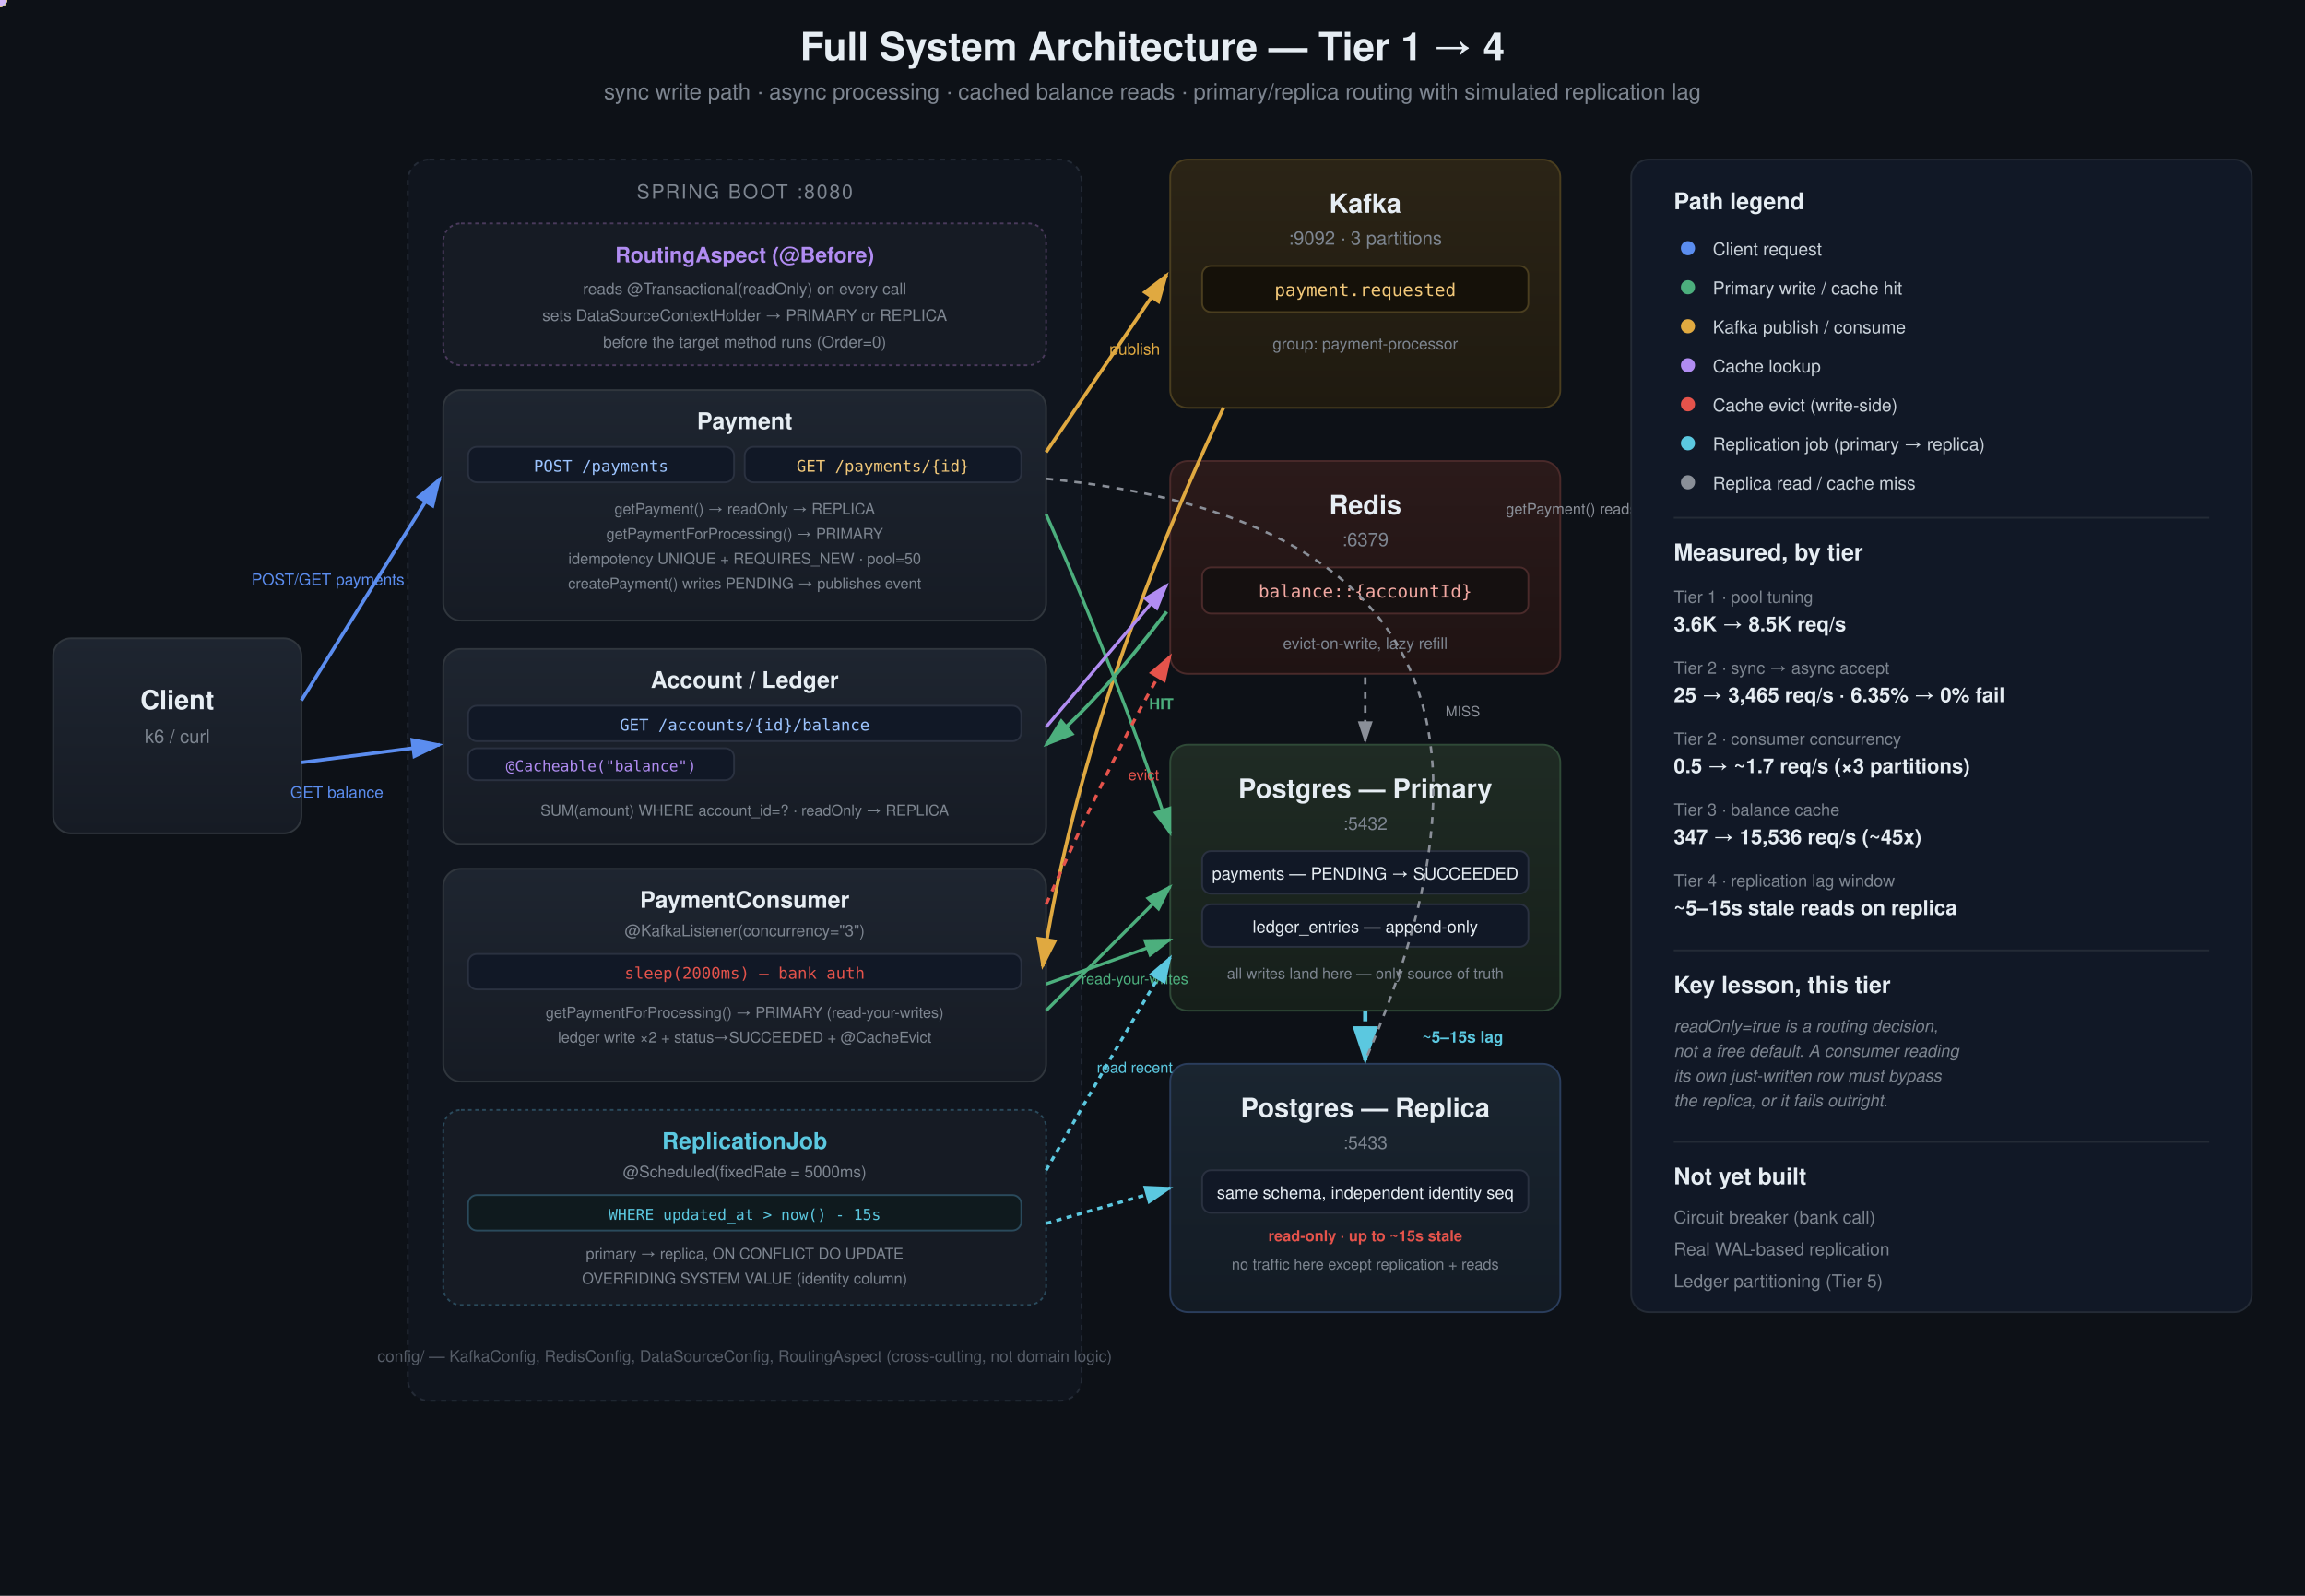
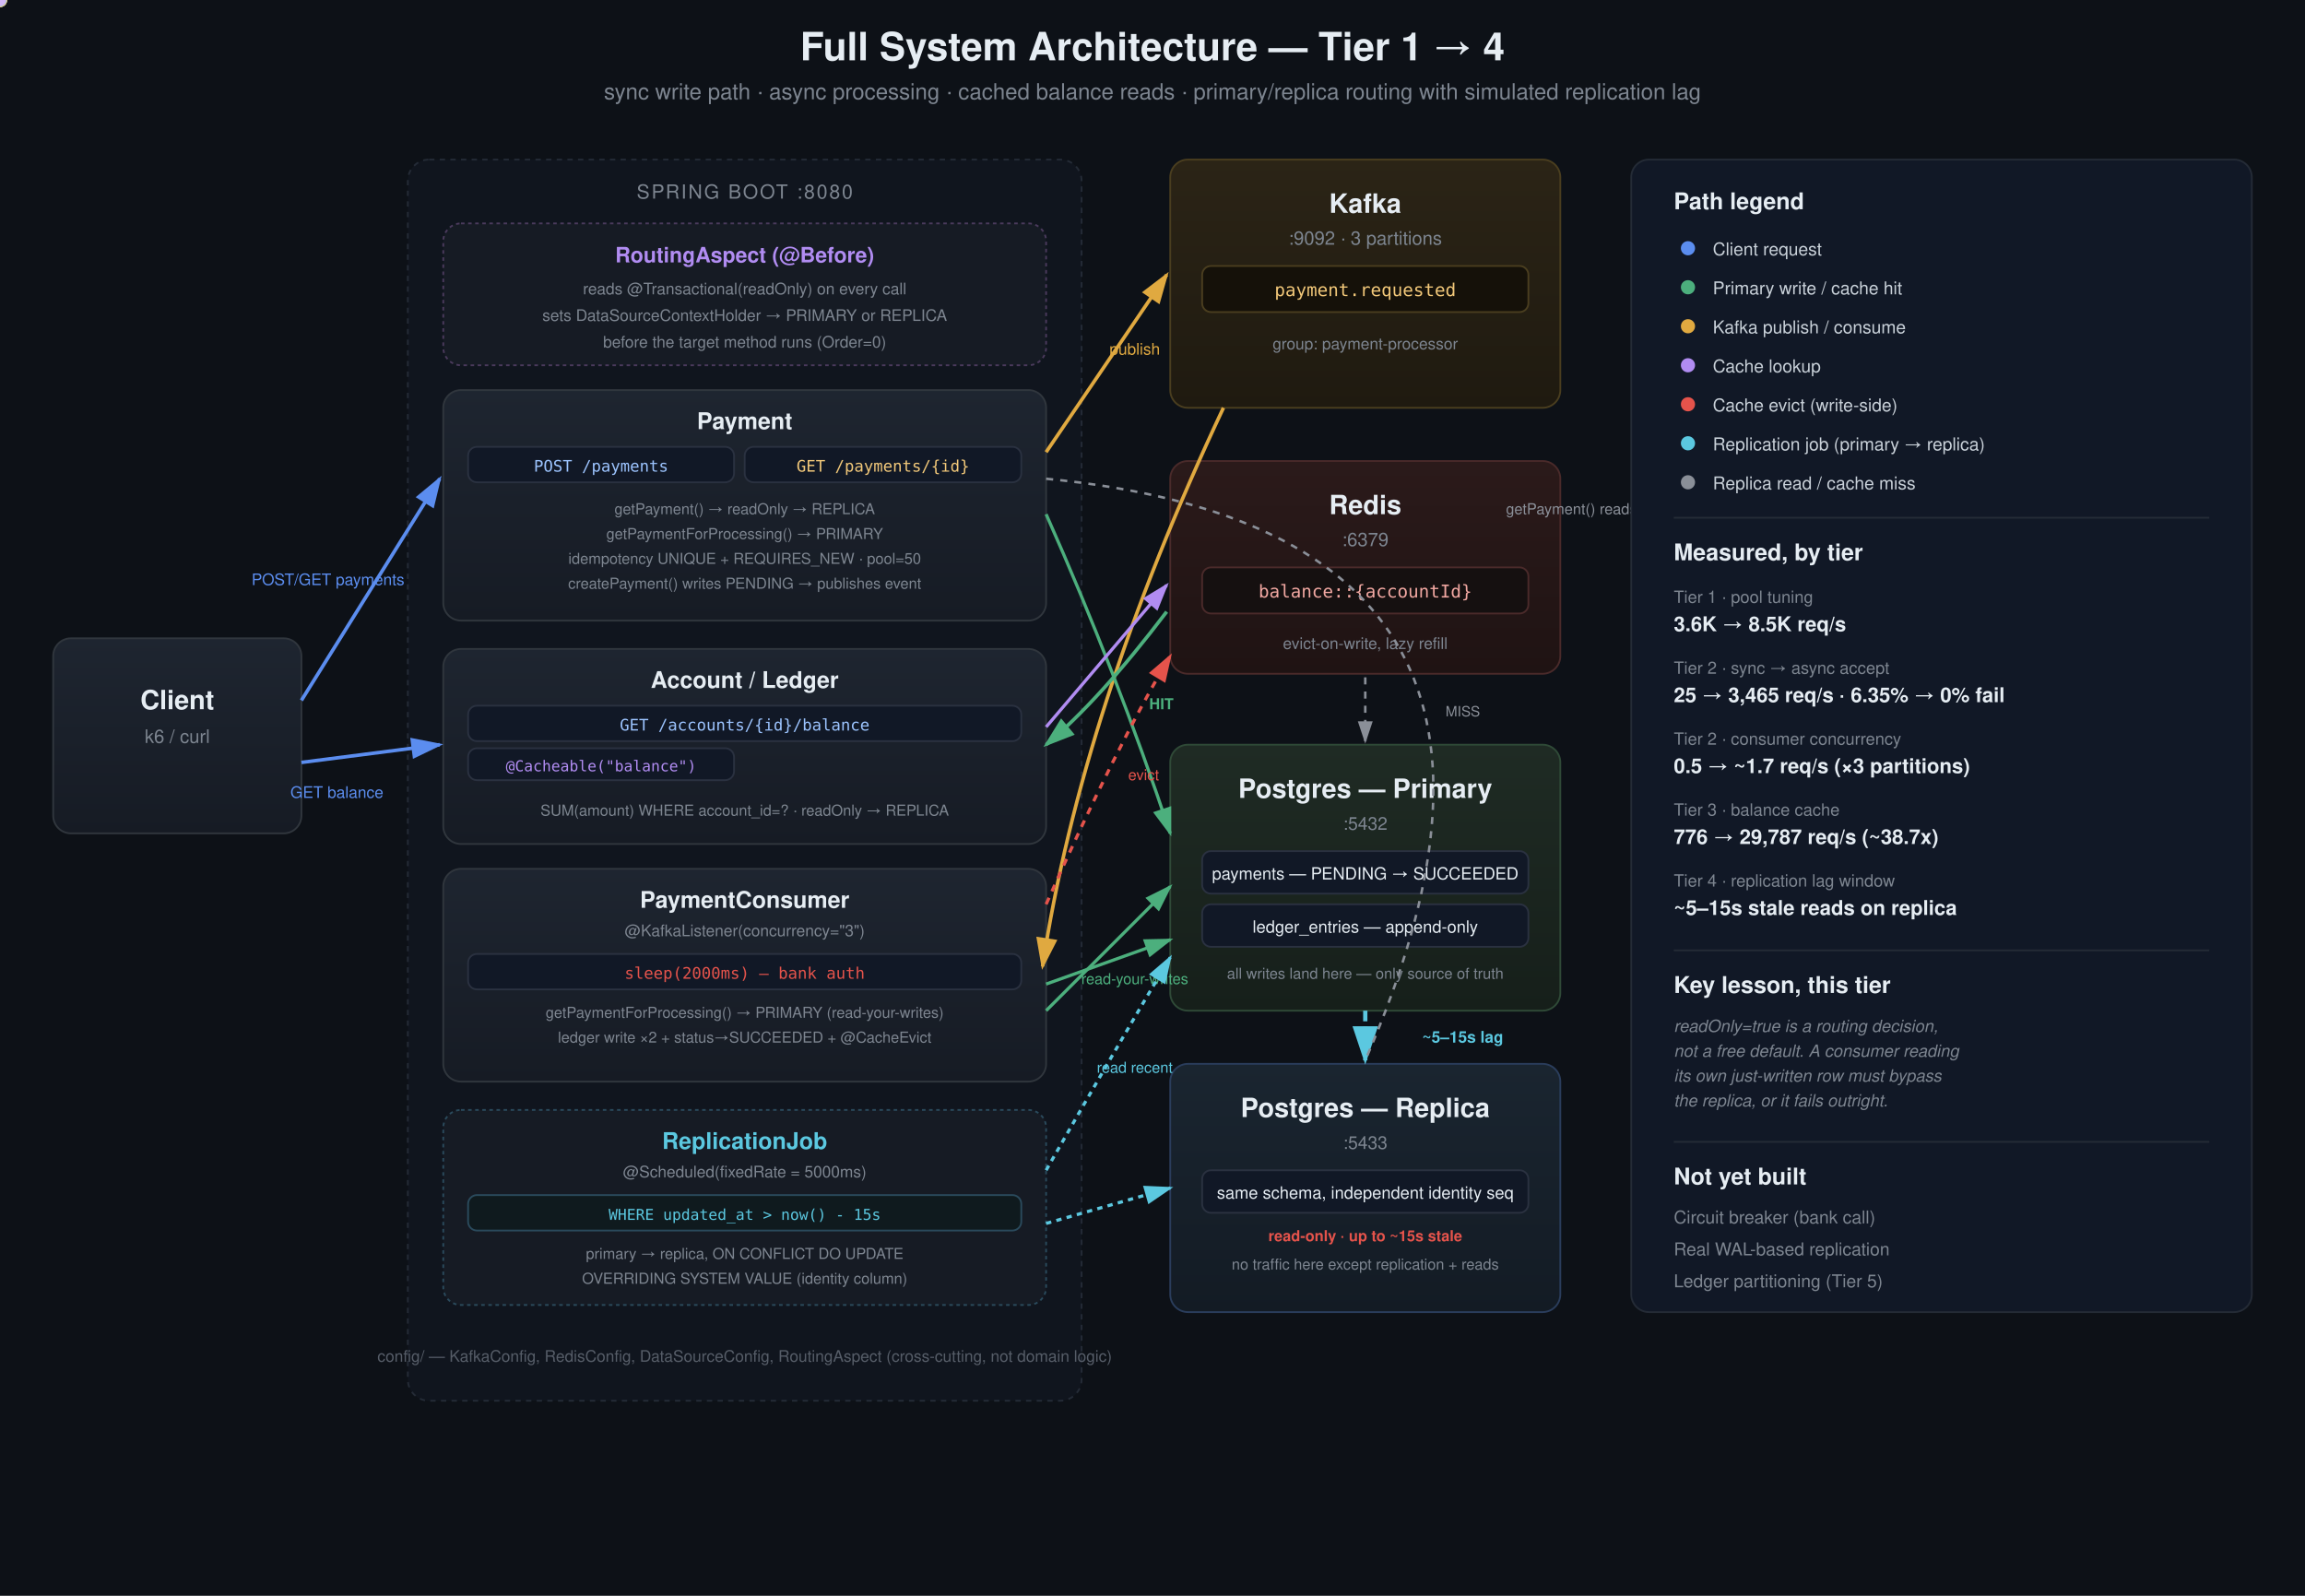
<svg xmlns="http://www.w3.org/2000/svg" viewBox="0 0 1300 900" font-family="'Segoe UI', Helvetica, Arial, sans-serif">
  <defs>
    <marker id="arrowBlue" markerWidth="10" markerHeight="10" refX="8" refY="3" orient="auto" markerUnits="strokeWidth">
      <path d="M0,0 L0,6 L9,3 z" fill="#5b8def" />
    </marker>
    <marker id="arrowGreen" markerWidth="10" markerHeight="10" refX="8" refY="3" orient="auto" markerUnits="strokeWidth">
      <path d="M0,0 L0,6 L9,3 z" fill="#4caf7d" />
    </marker>
    <marker id="arrowAmber" markerWidth="10" markerHeight="10" refX="8" refY="3" orient="auto" markerUnits="strokeWidth">
      <path d="M0,0 L0,6 L9,3 z" fill="#e0a940" />
    </marker>
    <marker id="arrowPurple" markerWidth="10" markerHeight="10" refX="8" refY="3" orient="auto" markerUnits="strokeWidth">
      <path d="M0,0 L0,6 L9,3 z" fill="#b18cf2" />
    </marker>
    <marker id="arrowRed" markerWidth="10" markerHeight="10" refX="8" refY="3" orient="auto" markerUnits="strokeWidth">
      <path d="M0,0 L0,6 L9,3 z" fill="#e5534b" />
    </marker>
    <marker id="arrowGrey" markerWidth="10" markerHeight="10" refX="8" refY="3" orient="auto" markerUnits="strokeWidth">
      <path d="M0,0 L0,6 L9,3 z" fill="#8a8f98" />
    </marker>
    <marker id="arrowCyan" markerWidth="10" markerHeight="10" refX="8" refY="3" orient="auto" markerUnits="strokeWidth">
      <path d="M0,0 L0,6 L9,3 z" fill="#5bc8e0" />
    </marker>
    <linearGradient id="boxGrad" x1="0" y1="0" x2="0" y2="1">
      <stop offset="0%" stop-color="#1e2530" />
      <stop offset="100%" stop-color="#161b24" />
    </linearGradient>
    <linearGradient id="dbGrad" x1="0" y1="0" x2="0" y2="1">
      <stop offset="0%" stop-color="#1f2b24" />
      <stop offset="100%" stop-color="#161f1a" />
    </linearGradient>
    <linearGradient id="kafkaGrad" x1="0" y1="0" x2="0" y2="1">
      <stop offset="0%" stop-color="#2b2416" />
      <stop offset="100%" stop-color="#1f1a10" />
    </linearGradient>
    <linearGradient id="redisGrad" x1="0" y1="0" x2="0" y2="1">
      <stop offset="0%" stop-color="#2b1a1a" />
      <stop offset="100%" stop-color="#1f1313" />
    </linearGradient>
    <linearGradient id="replicaGrad" x1="0" y1="0" x2="0" y2="1">
      <stop offset="0%" stop-color="#1a2530" />
      <stop offset="100%" stop-color="#131b24" />
    </linearGradient>
  </defs>
  <rect x="0" y="0" width="1300" height="900" fill="#0d1117" />
  <text x="650" y="34" text-anchor="middle" fill="#e6edf3" font-size="22" font-weight="600">
    Full System Architecture — Tier 1 → 4
  </text>
  <text x="650" y="56" text-anchor="middle" fill="#7d8590" font-size="12.5">
    sync write path · async processing · cached balance reads · primary/replica routing with simulated replication lag
  </text>
  <g>
    <rect x="30" y="360" width="140" height="110" rx="10" fill="url(#boxGrad)" stroke="#30363d" />
    <text x="100" y="400" text-anchor="middle" fill="#e6edf3" font-size="15" font-weight="600">Client</text>
    <text x="100" y="419" text-anchor="middle" fill="#7d8590" font-size="10.5">k6 / curl</text>
  </g>
  <rect x="230" y="90" width="380" height="700" rx="12" fill="#10151e" stroke="#242b36" stroke-dasharray="3,3" />
  <text x="420" y="112" text-anchor="middle" fill="#7d8590" font-size="11" letter-spacing="1">SPRING BOOT :8080</text>
  <g>
    <rect x="250" y="126" width="340" height="80" rx="10" fill="#161b24" stroke="#4a3a5c" stroke-dasharray="2,2" />
    <text x="420" y="148" text-anchor="middle" fill="#b18cf2" font-size="12" font-weight="600">RoutingAspect (@Before)</text>
    <text x="420" y="166" text-anchor="middle" fill="#7d8590" font-size="9">reads @Transactional(readOnly) on every call</text>
    <text x="420" y="181" text-anchor="middle" fill="#7d8590" font-size="9">sets DataSourceContextHolder → PRIMARY or REPLICA</text>
    <text x="420" y="196" text-anchor="middle" fill="#7d8590" font-size="9">before the target method runs (Order=0)</text>
  </g>
  <g>
    <rect x="250" y="220" width="340" height="130" rx="10" fill="url(#boxGrad)" stroke="#30363d" />
    <text x="420" y="242" text-anchor="middle" fill="#e6edf3" font-size="13" font-weight="600">Payment</text>
    <rect x="264" y="252" width="150" height="20" rx="5" fill="#111826" stroke="#2a3140" />
    <text x="339" y="266" text-anchor="middle" fill="#9cc4ff" font-size="9" font-family="monospace">POST /payments</text>
    <rect x="420" y="252" width="156" height="20" rx="5" fill="#111826" stroke="#2a3140" />
    <text x="498" y="266" text-anchor="middle" fill="#f2c879" font-size="9" font-family="monospace">GET /payments/{id}</text>
    <text x="420" y="290" text-anchor="middle" fill="#7d8590" font-size="8.5">getPayment() → readOnly → REPLICA</text>
    <text x="420" y="304" text-anchor="middle" fill="#7d8590" font-size="8.5">getPaymentForProcessing() → PRIMARY</text>
    <text x="420" y="318" text-anchor="middle" fill="#7d8590" font-size="8.5">idempotency UNIQUE + REQUIRES_NEW · pool=50</text>
    <text x="420" y="332" text-anchor="middle" fill="#7d8590" font-size="8.5">createPayment() writes PENDING → publishes event</text>
  </g>
  <g>
    <rect x="250" y="366" width="340" height="110" rx="10" fill="url(#boxGrad)" stroke="#30363d" />
    <text x="420" y="388" text-anchor="middle" fill="#e6edf3" font-size="13" font-weight="600">Account / Ledger</text>
    <rect x="264" y="398" width="312" height="20" rx="5" fill="#111826" stroke="#2a3140" />
    <text x="420" y="412" text-anchor="middle" fill="#9cc4ff" font-size="9" font-family="monospace">GET /accounts/{id}/balance</text>
    <rect x="264" y="422" width="150" height="18" rx="5" fill="#111826" stroke="#2a3140" />
    <text x="339" y="435" text-anchor="middle" fill="#b18cf2" font-size="8.5" font-family="monospace">@Cacheable("balance")</text>
    <text x="420" y="460" text-anchor="middle" fill="#7d8590" font-size="8.5">SUM(amount) WHERE account_id=? · readOnly → REPLICA</text>
  </g>
  <g>
    <rect x="250" y="490" width="340" height="120" rx="10" fill="url(#boxGrad)" stroke="#30363d" />
    <text x="420" y="512" text-anchor="middle" fill="#e6edf3" font-size="13" font-weight="600">PaymentConsumer</text>
    <text x="420" y="528" text-anchor="middle" fill="#7d8590" font-size="9">@KafkaListener(concurrency="3")</text>
    <rect x="264" y="538" width="312" height="20" rx="5" fill="#111826" stroke="#2a3140" />
    <text x="420" y="552" text-anchor="middle" fill="#e5534b" font-size="9" font-family="monospace">sleep(2000ms) — bank auth</text>
    <text x="420" y="574" text-anchor="middle" fill="#7d8590" font-size="8.5">getPaymentForProcessing() → PRIMARY (read-your-writes)</text>
    <text x="420" y="588" text-anchor="middle" fill="#7d8590" font-size="8.5">ledger write ×2 + status→SUCCEEDED + @CacheEvict</text>
  </g>
  <g>
    <rect x="250" y="626" width="340" height="110" rx="10" fill="#161b24" stroke="#2a4a5c" stroke-dasharray="2,2" />
    <text x="420" y="648" text-anchor="middle" fill="#5bc8e0" font-size="13" font-weight="600">ReplicationJob</text>
    <text x="420" y="664" text-anchor="middle" fill="#7d8590" font-size="9">@Scheduled(fixedRate = 5000ms)</text>
    <rect x="264" y="674" width="312" height="20" rx="5" fill="#0f1a1e" stroke="#2a4a5c" />
    <text x="420" y="688" text-anchor="middle" fill="#5bc8e0" font-size="8.5" font-family="monospace">WHERE updated_at &gt; now() - 15s</text>
    <text x="420" y="710" text-anchor="middle" fill="#7d8590" font-size="8.5">primary → replica, ON CONFLICT DO UPDATE</text>
    <text x="420" y="724" text-anchor="middle" fill="#7d8590" font-size="8.5">OVERRIDING SYSTEM VALUE (identity column)</text>
  </g>
  <text x="420" y="768" text-anchor="middle" fill="#565d68" font-size="9">config/ — KafkaConfig, RedisConfig, DataSourceConfig, RoutingAspect (cross-cutting, not domain logic)</text>
  <g>
    <rect x="660" y="90" width="220" height="140" rx="10" fill="url(#kafkaGrad)" stroke="#4a3e1f" />
    <text x="770" y="120" text-anchor="middle" fill="#e6edf3" font-size="15" font-weight="600">Kafka</text>
    <text x="770" y="138" text-anchor="middle" fill="#7d8590" font-size="10.5">:9092 · 3 partitions</text>
    <rect x="678" y="150" width="184" height="26" rx="5" fill="#151109" stroke="#4a3e1f" />
    <text x="770" y="167" text-anchor="middle" fill="#f2c879" font-size="10" font-family="monospace">payment.requested</text>
    <text x="770" y="197" text-anchor="middle" fill="#7d8590" font-size="9">group: payment-processor</text>
  </g>
  <g>
    <rect x="660" y="260" width="220" height="120" rx="10" fill="url(#redisGrad)" stroke="#4a2a2a" />
    <text x="770" y="290" text-anchor="middle" fill="#e6edf3" font-size="15" font-weight="600">Redis</text>
    <text x="770" y="308" text-anchor="middle" fill="#7d8590" font-size="10.5">:6379</text>
    <rect x="678" y="320" width="184" height="26" rx="5" fill="#151010" stroke="#4a2a2a" />
    <text x="770" y="337" text-anchor="middle" fill="#f2a8a2" font-size="10" font-family="monospace">balance::{accountId}</text>
    <text x="770" y="366" text-anchor="middle" fill="#7d8590" font-size="9">evict-on-write, lazy refill</text>
  </g>
  <g>
    <rect x="660" y="420" width="220" height="150" rx="10" fill="url(#dbGrad)" stroke="#2f4a37" />
    <text x="770" y="450" text-anchor="middle" fill="#e6edf3" font-size="15" font-weight="600">Postgres — Primary</text>
    <text x="770" y="468" text-anchor="middle" fill="#7d8590" font-size="10">:5432</text>
    <rect x="678" y="480" width="184" height="24" rx="5" fill="#111826" stroke="#2a3140" />
    <text x="770" y="496" text-anchor="middle" fill="#e6edf3" font-size="9.5">payments — PENDING → SUCCEEDED</text>
    <rect x="678" y="510" width="184" height="24" rx="5" fill="#111826" stroke="#2a3140" />
    <text x="770" y="526" text-anchor="middle" fill="#e6edf3" font-size="9.5">ledger_entries — append-only</text>
    <text x="770" y="552" text-anchor="middle" fill="#7d8590" font-size="8.5">all writes land here — only source of truth</text>
  </g>
  <g>
    <rect x="660" y="600" width="220" height="140" rx="10" fill="url(#replicaGrad)" stroke="#2a3d5c" />
    <text x="770" y="630" text-anchor="middle" fill="#e6edf3" font-size="15" font-weight="600">Postgres — Replica</text>
    <text x="770" y="648" text-anchor="middle" fill="#7d8590" font-size="10">:5433</text>
    <rect x="678" y="660" width="184" height="24" rx="5" fill="#111826" stroke="#2a3140" />
    <text x="770" y="676" text-anchor="middle" fill="#e6edf3" font-size="9.5">same schema, independent identity seq</text>
    <text x="770" y="700" text-anchor="middle" fill="#e5534b" font-size="8.5" font-weight="600">read-only · up to ~15s stale</text>
    <text x="770" y="716" text-anchor="middle" fill="#7d8590" font-size="8.5">no traffic here except replication + reads</text>
  </g>
  <path d="M170,395 L248,270" fill="none" stroke="#5b8def" stroke-width="2" marker-end="url(#arrowBlue)" />
  <circle r="4" fill="#8fb8ff">
    <animateMotion dur="1.1s" repeatCount="indefinite" path="M170,395 L246,272" />
  </circle>
  <text x="185" y="330" text-anchor="middle" fill="#5b8def" font-size="9">POST/GET payments</text>
  <path d="M170,430 L248,420" fill="none" stroke="#5b8def" stroke-width="2" marker-end="url(#arrowBlue)" />
  <circle r="4" fill="#8fb8ff">
    <animateMotion dur="1s" repeatCount="indefinite" path="M170,430 L246,421" />
  </circle>
  <text x="190" y="450" text-anchor="middle" fill="#5b8def" font-size="9">GET balance</text>
  <path d="M590,255 L658,155" fill="none" stroke="#e0a940" stroke-width="2" marker-end="url(#arrowAmber)" />
  <circle r="4" fill="#f2c879">
    <animateMotion dur="1s" repeatCount="indefinite" path="M590,255 L656,156" />
  </circle>
  <text x="640" y="200" text-anchor="middle" fill="#e0a940" font-size="9">publish</text>
  <path d="M690,230 Q 610,400 588,545" fill="none" stroke="#e0a940" stroke-width="2" marker-end="url(#arrowAmber)" />
  <circle r="4" fill="#f2c879">
    <animateMotion dur="1.8s" repeatCount="indefinite" path="M690,230 Q 610,400 590,543" />
  </circle>
  <path d="M590,290 Q 630,380 660,470" fill="none" stroke="#4caf7d" stroke-width="1.8" marker-end="url(#arrowGreen)" />
  <circle r="3.5" fill="#7fe0ab">
    <animateMotion dur="1.3s" repeatCount="indefinite" path="M590,290 Q 630,380 658,468" />
  </circle>
  <path d="M590,570 L660,500" fill="none" stroke="#4caf7d" stroke-width="1.8" marker-end="url(#arrowGreen)" />
  <circle r="3.5" fill="#7fe0ab">
    <animateMotion dur="1.2s" repeatCount="indefinite" path="M590,570 L658,502" />
  </circle>
  <text x="640" y="555" text-anchor="middle" fill="#4caf7d" font-size="8.5">read-your-writes</text>
  <path d="M590,555 L660,530" fill="none" stroke="#4caf7d" stroke-width="1.8" marker-end="url(#arrowGreen)" />
  <circle r="3.5" fill="#7fe0ab">
    <animateMotion dur="1.1s" repeatCount="indefinite" path="M590,555 L658,531" />
  </circle>
  <path d="M590,510 Q 630,420 660,370" fill="none" stroke="#e5534b" stroke-width="1.8" stroke-dasharray="4,4" marker-end="url(#arrowRed)" />
  <text x="645" y="440" text-anchor="middle" fill="#e5534b" font-size="8.5">evict</text>
  <path d="M590,410 L658,330" fill="none" stroke="#b18cf2" stroke-width="1.8" marker-end="url(#arrowPurple)" />
  <circle r="3.5" fill="#d3b8f7">
    <animateMotion dur="0.9s" repeatCount="indefinite" path="M590,410 L656,331" />
  </circle>
  <path d="M658,345 Q 620,395 590,420" fill="none" stroke="#4caf7d" stroke-width="2" marker-end="url(#arrowGreen)" />
  <text x="655" y="400" text-anchor="middle" fill="#4caf7d" font-size="8.5" font-weight="600">HIT</text>
  <path d="M770,382 L770,418" fill="none" stroke="#8a8f98" stroke-width="1.4" stroke-dasharray="4,4" marker-end="url(#arrowGrey)" />
  <text x="825" y="404" text-anchor="middle" fill="#8a8f98" font-size="8">MISS</text>
  <path d="M590,660 Q 630,590 660,540" fill="none" stroke="#5bc8e0" stroke-width="1.8" stroke-dasharray="3,3" marker-end="url(#arrowCyan)" />
  <text x="640" y="605" text-anchor="middle" fill="#5bc8e0" font-size="8.5">read recent</text>
  <path d="M590,690 L660,670" fill="none" stroke="#5bc8e0" stroke-width="1.8" stroke-dasharray="3,3" marker-end="url(#arrowCyan)" />
  <path d="M770,570 L770,598" fill="none" stroke="#5bc8e0" stroke-width="2.4" stroke-dasharray="6,3" marker-end="url(#arrowCyan)" />
  <text x="825" y="588" text-anchor="middle" fill="#5bc8e0" font-size="9" font-weight="600">~5–15s lag</text>
  <path d="M590,270 Q 900,300 770,598" fill="none" stroke="#8a8f98" stroke-width="1.4" stroke-dasharray="4,4" />
  <text x="900" y="290" text-anchor="middle" fill="#8a8f98" font-size="8.5">getPayment() reads replica</text>
  <rect x="920" y="90" width="350" height="650" rx="10" fill="#111826" stroke="#242b36" />
  <text x="944" y="118" fill="#e6edf3" font-size="13" font-weight="600">Path legend</text>
  <circle cx="952" cy="140" r="4" fill="#5b8def" />
  <text x="966" y="144" fill="#c9d1d9" font-size="10">Client request</text>
  <circle cx="952" cy="162" r="4" fill="#4caf7d" />
  <text x="966" y="166" fill="#c9d1d9" font-size="10">Primary write / cache hit</text>
  <circle cx="952" cy="184" r="4" fill="#e0a940" />
  <text x="966" y="188" fill="#c9d1d9" font-size="10">Kafka publish / consume</text>
  <circle cx="952" cy="206" r="4" fill="#b18cf2" />
  <text x="966" y="210" fill="#c9d1d9" font-size="10">Cache lookup</text>
  <circle cx="952" cy="228" r="4" fill="#e5534b" />
  <text x="966" y="232" fill="#c9d1d9" font-size="10">Cache evict (write-side)</text>
  <circle cx="952" cy="250" r="4" fill="#5bc8e0" />
  <text x="966" y="254" fill="#c9d1d9" font-size="10">Replication job (primary → replica)</text>
  <circle cx="952" cy="272" r="4" fill="#8a8f98" />
  <text x="966" y="276" fill="#c9d1d9" font-size="10">Replica read / cache miss</text>
  <line x1="944" y1="292" x2="1246" y2="292" stroke="#242b36" />
  <text x="944" y="316" fill="#e6edf3" font-size="13" font-weight="600">Measured, by tier</text>
  <text x="944" y="340" fill="#7d8590" font-size="9.5">Tier 1 · pool tuning</text>
  <text x="944" y="356" fill="#e6edf3" font-size="11.5" font-weight="700">3.6K → 8.5K req/s</text>
  <text x="944" y="380" fill="#7d8590" font-size="9.5">Tier 2 · sync → async accept</text>
  <text x="944" y="396" fill="#e6edf3" font-size="11.5" font-weight="700">25 → 3,465 req/s · 6.35% → 0% fail</text>
  <text x="944" y="420" fill="#7d8590" font-size="9.5">Tier 2 · consumer concurrency</text>
  <text x="944" y="436" fill="#e6edf3" font-size="11.5" font-weight="700">0.5 → ~1.7 req/s (×3 partitions)</text>
  <text x="944" y="460" fill="#7d8590" font-size="9.5">Tier 3 · balance cache</text>
-   <text x="944" y="476" fill="#e6edf3" font-size="11.5" font-weight="700">347 → 15,536 req/s (~45x)</text>
+   <text x="944" y="476" fill="#e6edf3" font-size="11.5" font-weight="700">776 → 29,787 req/s (~38.7x)</text>
  <text x="944" y="500" fill="#7d8590" font-size="9.5">Tier 4 · replication lag window</text>
  <text x="944" y="516" fill="#e6edf3" font-size="11.5" font-weight="700">~5–15s stale reads on replica</text>
  <line x1="944" y1="536" x2="1246" y2="536" stroke="#242b36" />
  <text x="944" y="560" fill="#e6edf3" font-size="13" font-weight="600">Key lesson, this tier</text>
  <text x="944" y="582" fill="#7d8590" font-size="9.5" font-style="italic">readOnly=true is a routing decision,</text>
  <text x="944" y="596" fill="#7d8590" font-size="9.5" font-style="italic">not a free default. A consumer reading</text>
  <text x="944" y="610" fill="#7d8590" font-size="9.5" font-style="italic">its own just-written row must bypass</text>
  <text x="944" y="624" fill="#7d8590" font-size="9.5" font-style="italic">the replica, or it fails outright.</text>
  <line x1="944" y1="644" x2="1246" y2="644" stroke="#242b36" />
  <text x="944" y="668" fill="#e6edf3" font-size="13" font-weight="600">Not yet built</text>
  <text x="944" y="690" fill="#7d8590" font-size="10">Circuit breaker (bank call)</text>
  <text x="944" y="708" fill="#7d8590" font-size="10">Real WAL-based replication</text>
  <text x="944" y="726" fill="#7d8590" font-size="10">Ledger partitioning (Tier 5)</text>
</svg>
